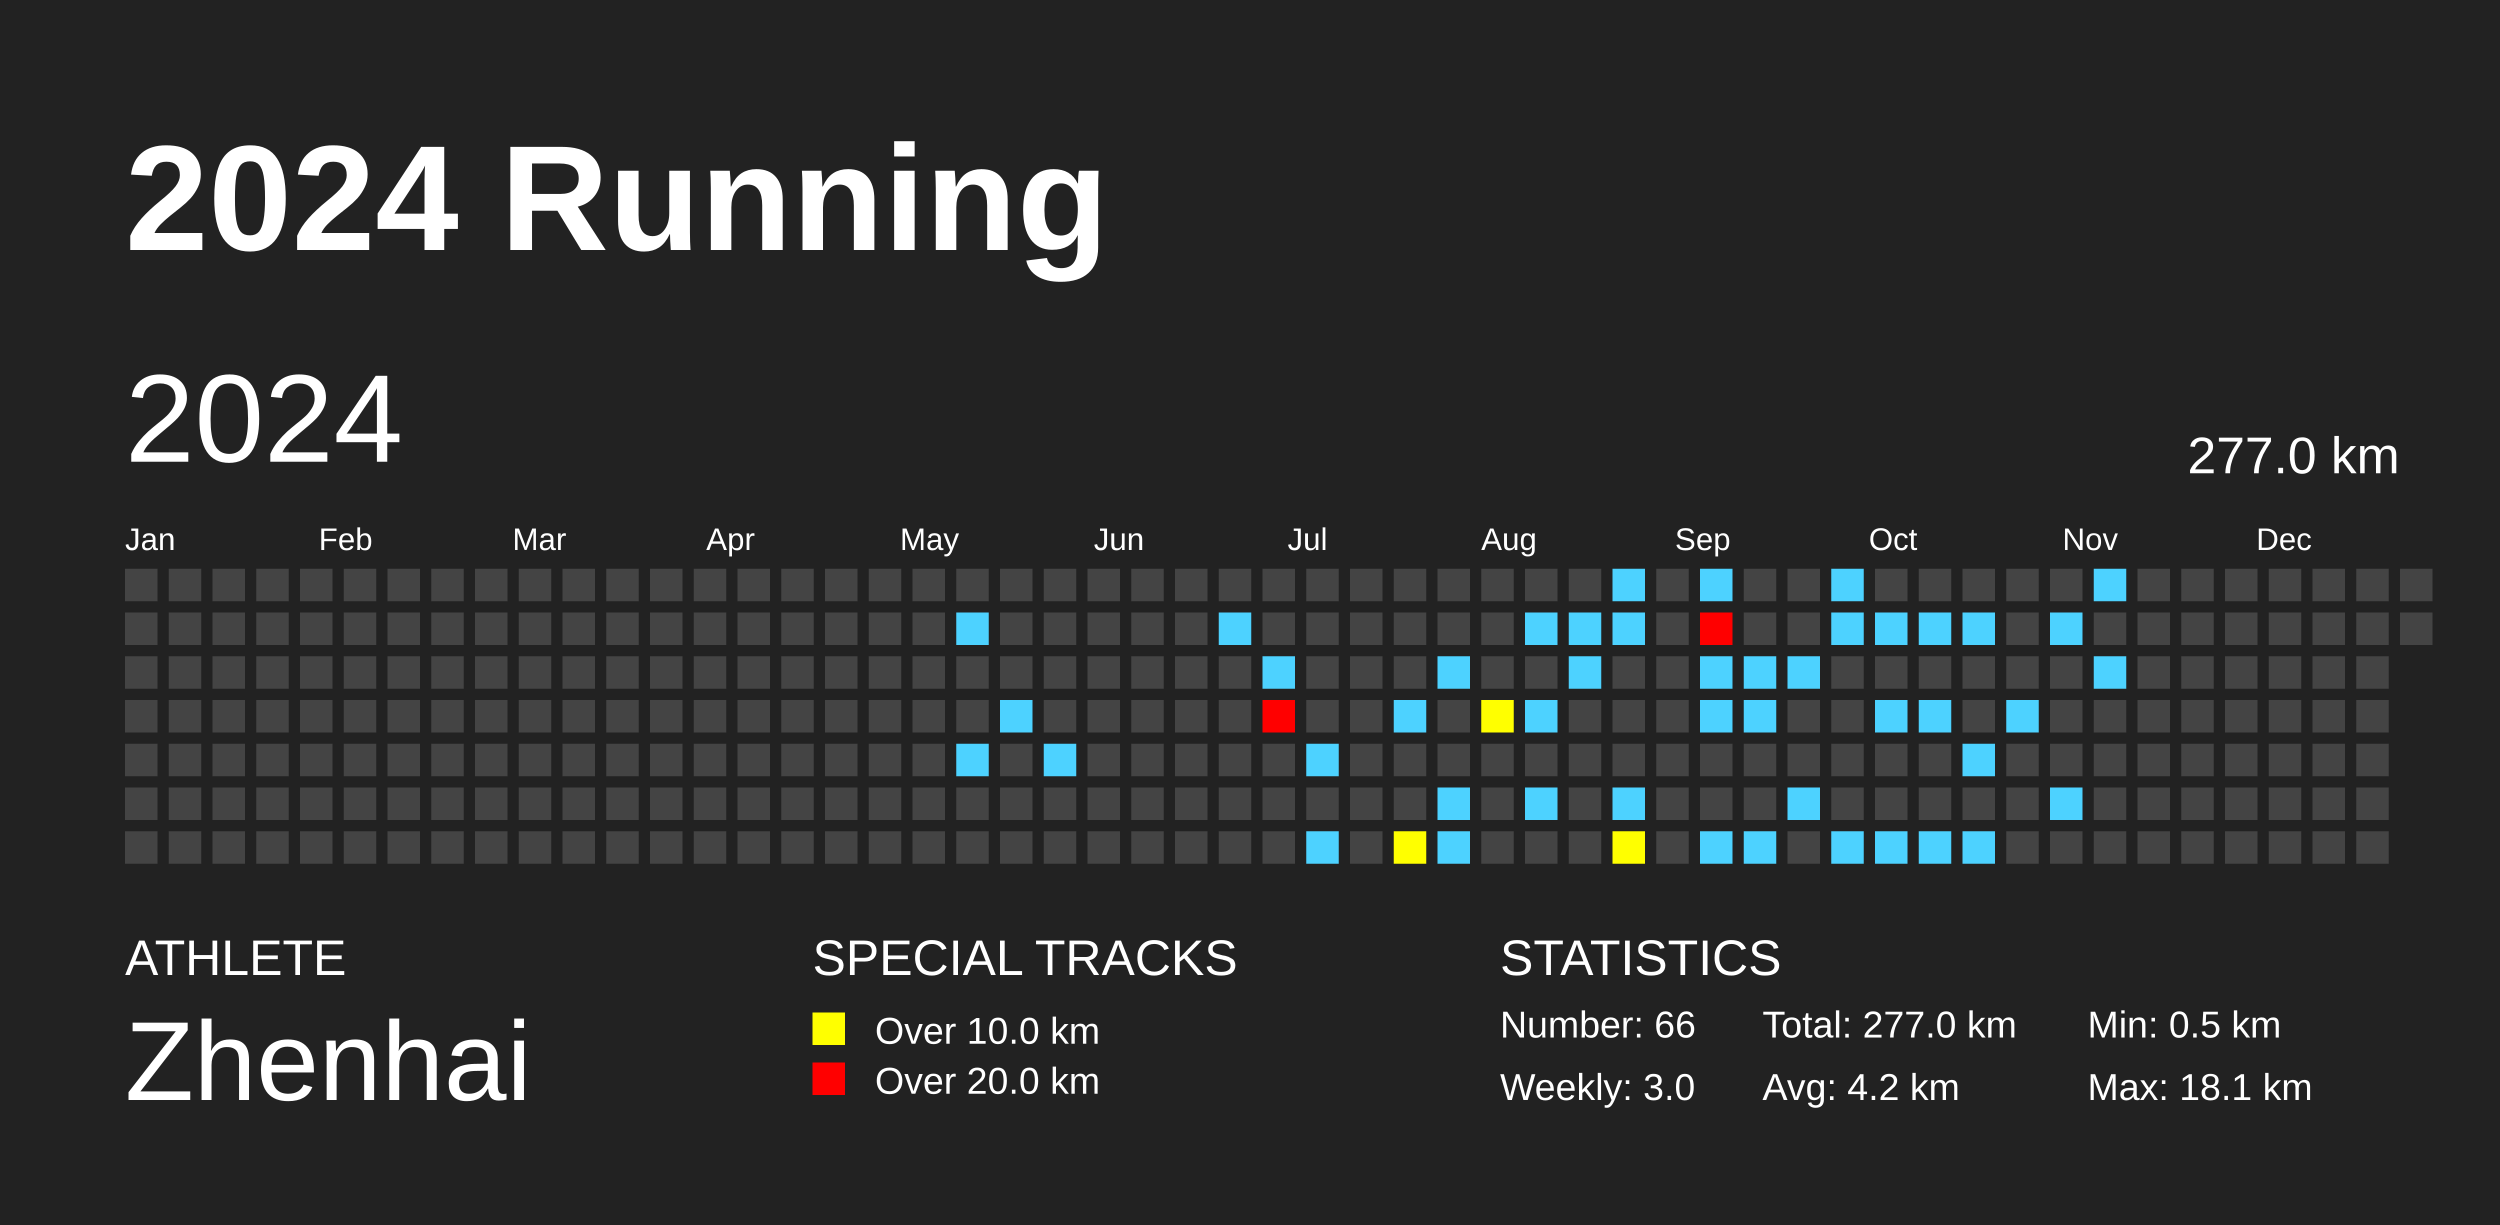
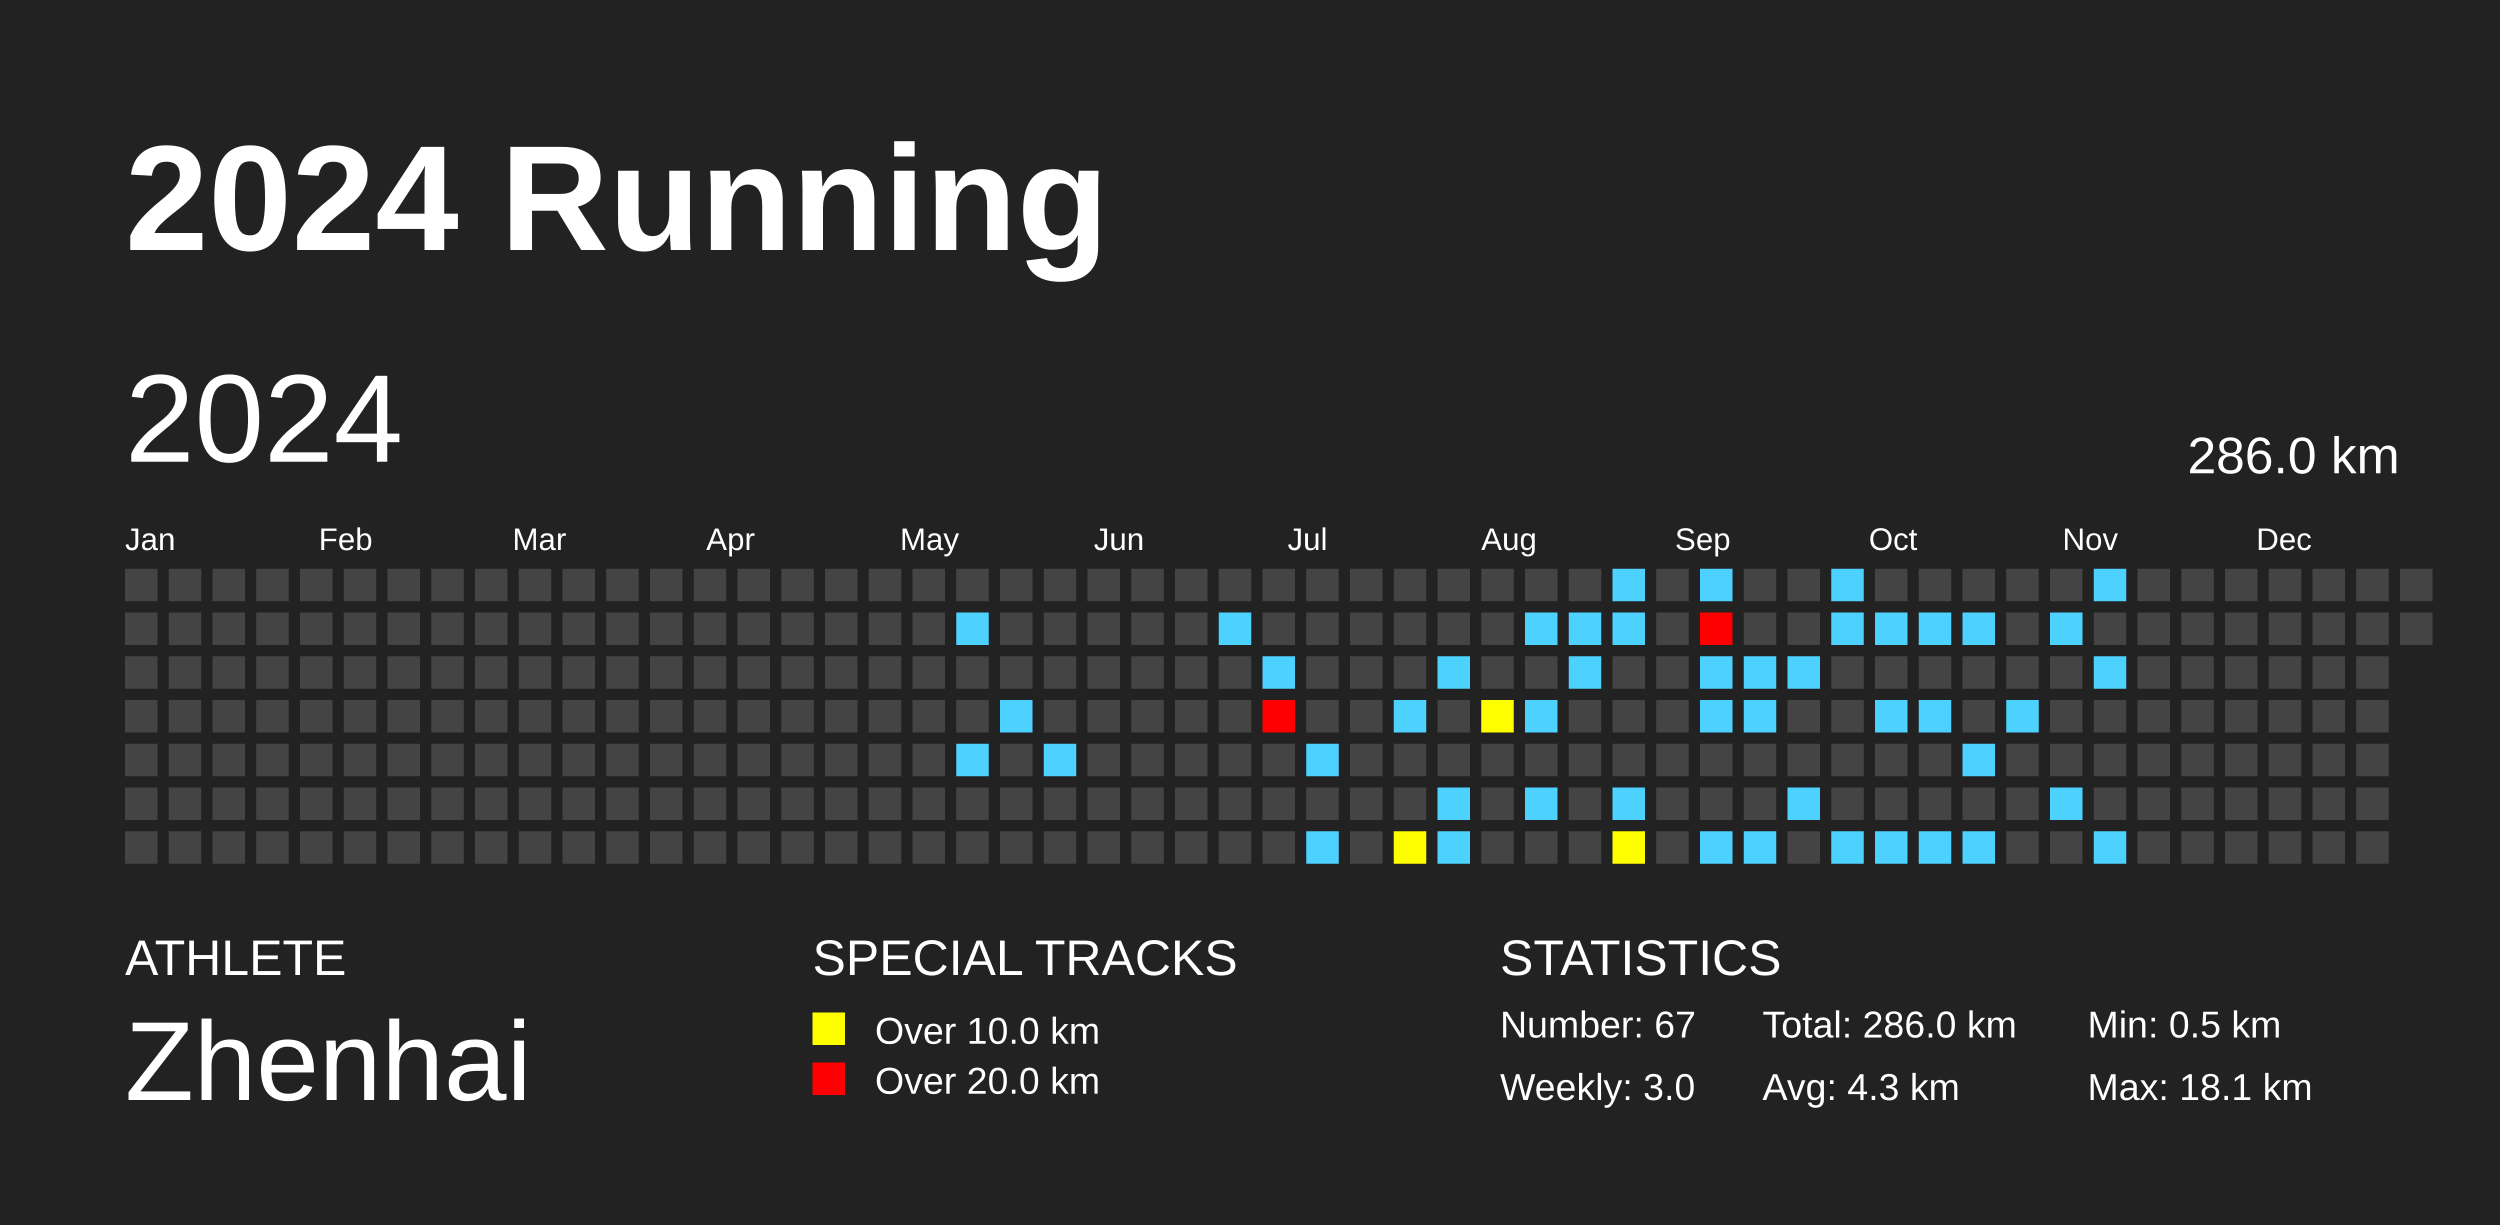
<svg xmlns="http://www.w3.org/2000/svg" baseProfile="full" height="98mm" version="1.1" viewBox="0,0,200,98" width="200mm">
  <defs />
  <rect fill="#222222" height="98" width="200" x="0" y="0" />
  <text fill="#FFFFFF" style="font-size:12px; font-family:Arial; font-weight:bold;" x="10" y="20">2024 Running</text>
  <text fill="#FFFFFF" style="font-size:4px; font-family:Arial" x="10" y="78">ATHLETE</text>
  <text fill="#FFFFFF" style="font-size:9px; font-family:Arial" x="10" y="88">Zhenhai</text>
  <text fill="#FFFFFF" style="font-size:4px; font-family:Arial" x="65" y="78">SPECIAL TRACKS</text>
  <rect fill="yellow" height="2.6" width="2.6" x="65" y="81" />
  <text fill="#FFFFFF" style="font-size:3px; font-family:Arial" x="70" y="83.5">Over 10.0 km</text>
  <rect fill="red" height="2.6" width="2.6" x="65" y="85" />
  <text fill="#FFFFFF" style="font-size:3px; font-family:Arial" x="70" y="87.5">Over 20.0 km</text>
  <text fill="#FFFFFF" style="font-size:4px; font-family:Arial" x="120" y="78">STATISTICS</text>
-   <text fill="#FFFFFF" style="font-size:3px; font-family:Arial" x="120" y="83">Number: 66</text>
+   <text fill="#FFFFFF" style="font-size:3px; font-family:Arial" x="120" y="83">Number: 67</text>
  <text fill="#FFFFFF" style="font-size:3px; font-family:Arial" x="120" y="88">Weekly: 3.0</text>
-   <text fill="#FFFFFF" style="font-size:3px; font-family:Arial" x="141" y="83">Total: 277.0 km</text>
-   <text fill="#FFFFFF" style="font-size:3px; font-family:Arial" x="141" y="88">Avg: 4.2 km</text>
+   <text fill="#FFFFFF" style="font-size:3px; font-family:Arial" x="141" y="83">Total: 286.0 km</text>
+   <text fill="#FFFFFF" style="font-size:3px; font-family:Arial" x="141" y="88">Avg: 4.3 km</text>
  <text fill="#FFFFFF" style="font-size:3px; font-family:Arial" x="167" y="83">Min: 0.5 km</text>
  <text fill="#FFFFFF" style="font-size:3px; font-family:Arial" x="167" y="88">Max: 18.1 km</text>
  <text dominant-baseline="hanging" fill="#FFFFFF" style="font-size:10.0px; font-family:Arial;" x="10" y="30">2024</text>
-   <text dominant-baseline="hanging" fill="#FFFFFF" style="font-size:4.125px; font-family:Arial;" x="175" y="35">277.0 km</text>
+   <text dominant-baseline="hanging" fill="#FFFFFF" style="font-size:4.125px; font-family:Arial;" x="175" y="35">286.0 km</text>
  <text fill="#FFFFFF" style="font-size:2.5px; font-family:Arial" x="10.0" y="44">Jan</text>
  <text fill="#FFFFFF" style="font-size:2.5px; font-family:Arial" x="25.5" y="44">Feb</text>
  <text fill="#FFFFFF" style="font-size:2.5px; font-family:Arial" x="41.0" y="44">Mar</text>
  <text fill="#FFFFFF" style="font-size:2.5px; font-family:Arial" x="56.5" y="44">Apr</text>
  <text fill="#FFFFFF" style="font-size:2.5px; font-family:Arial" x="72.0" y="44">May</text>
  <text fill="#FFFFFF" style="font-size:2.5px; font-family:Arial" x="87.5" y="44">Jun</text>
  <text fill="#FFFFFF" style="font-size:2.5px; font-family:Arial" x="103.0" y="44">Jul</text>
  <text fill="#FFFFFF" style="font-size:2.5px; font-family:Arial" x="118.5" y="44">Aug</text>
  <text fill="#FFFFFF" style="font-size:2.5px; font-family:Arial" x="134.0" y="44">Sep</text>
  <text fill="#FFFFFF" style="font-size:2.5px; font-family:Arial" x="149.5" y="44">Oct</text>
  <text fill="#FFFFFF" style="font-size:2.5px; font-family:Arial" x="165.0" y="44">Nov</text>
  <text fill="#FFFFFF" style="font-size:2.5px; font-family:Arial" x="180.5" y="44">Dec</text>
  <rect fill="#444444" height="2.6" width="2.6" x="10.0" y="45.5" />
  <rect fill="#444444" height="2.6" width="2.6" x="10.0" y="49.0" />
  <rect fill="#444444" height="2.6" width="2.6" x="10.0" y="52.5" />
  <rect fill="#444444" height="2.6" width="2.6" x="10.0" y="56.0" />
  <rect fill="#444444" height="2.6" width="2.6" x="10.0" y="59.5" />
  <rect fill="#444444" height="2.6" width="2.6" x="10.0" y="63.0" />
  <rect fill="#444444" height="2.6" width="2.6" x="10.0" y="66.5" />
  <rect fill="#444444" height="2.6" width="2.6" x="13.5" y="45.5" />
  <rect fill="#444444" height="2.6" width="2.6" x="13.5" y="49.0" />
  <rect fill="#444444" height="2.6" width="2.6" x="13.5" y="52.5" />
  <rect fill="#444444" height="2.6" width="2.6" x="13.5" y="56.0" />
  <rect fill="#444444" height="2.6" width="2.6" x="13.5" y="59.5" />
  <rect fill="#444444" height="2.6" width="2.6" x="13.5" y="63.0" />
  <rect fill="#444444" height="2.6" width="2.6" x="13.5" y="66.5" />
  <rect fill="#444444" height="2.6" width="2.6" x="17.0" y="45.5" />
  <rect fill="#444444" height="2.6" width="2.6" x="17.0" y="49.0" />
  <rect fill="#444444" height="2.6" width="2.6" x="17.0" y="52.5" />
  <rect fill="#444444" height="2.6" width="2.6" x="17.0" y="56.0" />
  <rect fill="#444444" height="2.6" width="2.6" x="17.0" y="59.5" />
  <rect fill="#444444" height="2.6" width="2.6" x="17.0" y="63.0" />
  <rect fill="#444444" height="2.6" width="2.6" x="17.0" y="66.5" />
  <rect fill="#444444" height="2.6" width="2.6" x="20.5" y="45.5" />
  <rect fill="#444444" height="2.6" width="2.6" x="20.5" y="49.0" />
  <rect fill="#444444" height="2.6" width="2.6" x="20.5" y="52.5" />
  <rect fill="#444444" height="2.6" width="2.6" x="20.5" y="56.0" />
  <rect fill="#444444" height="2.6" width="2.6" x="20.5" y="59.5" />
  <rect fill="#444444" height="2.6" width="2.6" x="20.5" y="63.0" />
  <rect fill="#444444" height="2.6" width="2.6" x="20.5" y="66.5" />
  <rect fill="#444444" height="2.6" width="2.6" x="24.0" y="45.5" />
  <rect fill="#444444" height="2.6" width="2.6" x="24.0" y="49.0" />
  <rect fill="#444444" height="2.6" width="2.6" x="24.0" y="52.5" />
  <rect fill="#444444" height="2.6" width="2.6" x="24.0" y="56.0" />
  <rect fill="#444444" height="2.6" width="2.6" x="24.0" y="59.5" />
  <rect fill="#444444" height="2.6" width="2.6" x="24.0" y="63.0" />
  <rect fill="#444444" height="2.6" width="2.6" x="24.0" y="66.5" />
  <rect fill="#444444" height="2.6" width="2.6" x="27.5" y="45.5" />
  <rect fill="#444444" height="2.6" width="2.6" x="27.5" y="49.0" />
  <rect fill="#444444" height="2.6" width="2.6" x="27.5" y="52.5" />
  <rect fill="#444444" height="2.6" width="2.6" x="27.5" y="56.0" />
  <rect fill="#444444" height="2.6" width="2.6" x="27.5" y="59.5" />
  <rect fill="#444444" height="2.6" width="2.6" x="27.5" y="63.0" />
  <rect fill="#444444" height="2.6" width="2.6" x="27.5" y="66.5" />
  <rect fill="#444444" height="2.6" width="2.6" x="31.0" y="45.5" />
  <rect fill="#444444" height="2.6" width="2.6" x="31.0" y="49.0" />
  <rect fill="#444444" height="2.6" width="2.6" x="31.0" y="52.5" />
  <rect fill="#444444" height="2.6" width="2.6" x="31.0" y="56.0" />
  <rect fill="#444444" height="2.6" width="2.6" x="31.0" y="59.5" />
  <rect fill="#444444" height="2.6" width="2.6" x="31.0" y="63.0" />
  <rect fill="#444444" height="2.6" width="2.6" x="31.0" y="66.5" />
  <rect fill="#444444" height="2.6" width="2.6" x="34.5" y="45.5" />
  <rect fill="#444444" height="2.6" width="2.6" x="34.5" y="49.0" />
  <rect fill="#444444" height="2.6" width="2.6" x="34.5" y="52.5" />
  <rect fill="#444444" height="2.6" width="2.6" x="34.5" y="56.0" />
  <rect fill="#444444" height="2.6" width="2.6" x="34.5" y="59.5" />
  <rect fill="#444444" height="2.6" width="2.6" x="34.5" y="63.0" />
  <rect fill="#444444" height="2.6" width="2.6" x="34.5" y="66.5" />
  <rect fill="#444444" height="2.6" width="2.6" x="38.0" y="45.5" />
  <rect fill="#444444" height="2.6" width="2.6" x="38.0" y="49.0" />
  <rect fill="#444444" height="2.6" width="2.6" x="38.0" y="52.5" />
  <rect fill="#444444" height="2.6" width="2.6" x="38.0" y="56.0" />
  <rect fill="#444444" height="2.6" width="2.6" x="38.0" y="59.5" />
  <rect fill="#444444" height="2.6" width="2.6" x="38.0" y="63.0" />
  <rect fill="#444444" height="2.6" width="2.6" x="38.0" y="66.5" />
  <rect fill="#444444" height="2.6" width="2.6" x="41.5" y="45.5" />
  <rect fill="#444444" height="2.6" width="2.6" x="41.5" y="49.0" />
  <rect fill="#444444" height="2.6" width="2.6" x="41.5" y="52.5" />
  <rect fill="#444444" height="2.6" width="2.6" x="41.5" y="56.0" />
  <rect fill="#444444" height="2.6" width="2.6" x="41.5" y="59.5" />
  <rect fill="#444444" height="2.6" width="2.6" x="41.5" y="63.0" />
  <rect fill="#444444" height="2.6" width="2.6" x="41.5" y="66.5" />
  <rect fill="#444444" height="2.6" width="2.6" x="45.0" y="45.5" />
  <rect fill="#444444" height="2.6" width="2.6" x="45.0" y="49.0" />
  <rect fill="#444444" height="2.6" width="2.6" x="45.0" y="52.5" />
  <rect fill="#444444" height="2.6" width="2.6" x="45.0" y="56.0" />
  <rect fill="#444444" height="2.6" width="2.6" x="45.0" y="59.5" />
  <rect fill="#444444" height="2.6" width="2.6" x="45.0" y="63.0" />
  <rect fill="#444444" height="2.6" width="2.6" x="45.0" y="66.5" />
  <rect fill="#444444" height="2.6" width="2.6" x="48.5" y="45.5" />
  <rect fill="#444444" height="2.6" width="2.6" x="48.5" y="49.0" />
  <rect fill="#444444" height="2.6" width="2.6" x="48.5" y="52.5" />
  <rect fill="#444444" height="2.6" width="2.6" x="48.5" y="56.0" />
  <rect fill="#444444" height="2.6" width="2.6" x="48.5" y="59.5" />
  <rect fill="#444444" height="2.6" width="2.6" x="48.5" y="63.0" />
  <rect fill="#444444" height="2.6" width="2.6" x="48.5" y="66.5" />
  <rect fill="#444444" height="2.6" width="2.6" x="52.0" y="45.5" />
  <rect fill="#444444" height="2.6" width="2.6" x="52.0" y="49.0" />
  <rect fill="#444444" height="2.6" width="2.6" x="52.0" y="52.5" />
  <rect fill="#444444" height="2.6" width="2.6" x="52.0" y="56.0" />
  <rect fill="#444444" height="2.6" width="2.6" x="52.0" y="59.5" />
  <rect fill="#444444" height="2.6" width="2.6" x="52.0" y="63.0" />
  <rect fill="#444444" height="2.6" width="2.6" x="52.0" y="66.5" />
  <rect fill="#444444" height="2.6" width="2.6" x="55.5" y="45.5" />
  <rect fill="#444444" height="2.6" width="2.6" x="55.5" y="49.0" />
  <rect fill="#444444" height="2.6" width="2.6" x="55.5" y="52.5" />
  <rect fill="#444444" height="2.6" width="2.6" x="55.5" y="56.0" />
  <rect fill="#444444" height="2.6" width="2.6" x="55.5" y="59.5" />
  <rect fill="#444444" height="2.6" width="2.6" x="55.5" y="63.0" />
  <rect fill="#444444" height="2.6" width="2.6" x="55.5" y="66.5" />
  <rect fill="#444444" height="2.6" width="2.6" x="59.0" y="45.5" />
  <rect fill="#444444" height="2.6" width="2.6" x="59.0" y="49.0" />
  <rect fill="#444444" height="2.6" width="2.6" x="59.0" y="52.5" />
  <rect fill="#444444" height="2.6" width="2.6" x="59.0" y="56.0" />
  <rect fill="#444444" height="2.6" width="2.6" x="59.0" y="59.5" />
  <rect fill="#444444" height="2.6" width="2.6" x="59.0" y="63.0" />
  <rect fill="#444444" height="2.6" width="2.6" x="59.0" y="66.5" />
  <rect fill="#444444" height="2.6" width="2.6" x="62.5" y="45.5" />
  <rect fill="#444444" height="2.6" width="2.6" x="62.5" y="49.0" />
  <rect fill="#444444" height="2.6" width="2.6" x="62.5" y="52.5" />
  <rect fill="#444444" height="2.6" width="2.6" x="62.5" y="56.0" />
  <rect fill="#444444" height="2.6" width="2.6" x="62.5" y="59.5" />
  <rect fill="#444444" height="2.6" width="2.6" x="62.5" y="63.0" />
  <rect fill="#444444" height="2.6" width="2.6" x="62.5" y="66.5" />
  <rect fill="#444444" height="2.6" width="2.6" x="66.0" y="45.5" />
  <rect fill="#444444" height="2.6" width="2.6" x="66.0" y="49.0" />
  <rect fill="#444444" height="2.6" width="2.6" x="66.0" y="52.5" />
  <rect fill="#444444" height="2.6" width="2.6" x="66.0" y="56.0" />
  <rect fill="#444444" height="2.6" width="2.6" x="66.0" y="59.5" />
  <rect fill="#444444" height="2.6" width="2.6" x="66.0" y="63.0" />
  <rect fill="#444444" height="2.6" width="2.6" x="66.0" y="66.5" />
  <rect fill="#444444" height="2.6" width="2.6" x="69.5" y="45.5" />
  <rect fill="#444444" height="2.6" width="2.6" x="69.5" y="49.0" />
  <rect fill="#444444" height="2.6" width="2.6" x="69.5" y="52.5" />
  <rect fill="#444444" height="2.6" width="2.6" x="69.5" y="56.0" />
  <rect fill="#444444" height="2.6" width="2.6" x="69.5" y="59.5" />
  <rect fill="#444444" height="2.6" width="2.6" x="69.5" y="63.0" />
  <rect fill="#444444" height="2.6" width="2.6" x="69.5" y="66.5" />
  <rect fill="#444444" height="2.6" width="2.6" x="73.0" y="45.5" />
  <rect fill="#444444" height="2.6" width="2.6" x="73.0" y="49.0" />
  <rect fill="#444444" height="2.6" width="2.6" x="73.0" y="52.5" />
  <rect fill="#444444" height="2.6" width="2.6" x="73.0" y="56.0" />
  <rect fill="#444444" height="2.6" width="2.6" x="73.0" y="59.5" />
  <rect fill="#444444" height="2.6" width="2.6" x="73.0" y="63.0" />
  <rect fill="#444444" height="2.6" width="2.6" x="73.0" y="66.5" />
  <rect fill="#444444" height="2.6" width="2.6" x="76.5" y="45.5" />
  <rect fill="#4DD2FF" height="2.6" width="2.6" x="76.5" y="49.0" />
  <rect fill="#444444" height="2.6" width="2.6" x="76.5" y="52.5" />
  <rect fill="#444444" height="2.6" width="2.6" x="76.5" y="56.0" />
  <rect fill="#4DD2FF" height="2.6" width="2.6" x="76.5" y="59.5" />
  <rect fill="#444444" height="2.6" width="2.6" x="76.5" y="63.0" />
  <rect fill="#444444" height="2.6" width="2.6" x="76.5" y="66.5" />
  <rect fill="#444444" height="2.6" width="2.6" x="80.0" y="45.5" />
  <rect fill="#444444" height="2.6" width="2.6" x="80.0" y="49.0" />
  <rect fill="#444444" height="2.6" width="2.6" x="80.0" y="52.5" />
  <rect fill="#4DD2FF" height="2.6" width="2.6" x="80.0" y="56.0" />
  <rect fill="#444444" height="2.6" width="2.6" x="80.0" y="59.5" />
  <rect fill="#444444" height="2.6" width="2.6" x="80.0" y="63.0" />
  <rect fill="#444444" height="2.6" width="2.6" x="80.0" y="66.5" />
  <rect fill="#444444" height="2.6" width="2.6" x="83.5" y="45.5" />
  <rect fill="#444444" height="2.6" width="2.6" x="83.5" y="49.0" />
  <rect fill="#444444" height="2.6" width="2.6" x="83.5" y="52.5" />
  <rect fill="#444444" height="2.6" width="2.6" x="83.5" y="56.0" />
  <rect fill="#4DD2FF" height="2.6" width="2.6" x="83.5" y="59.5" />
  <rect fill="#444444" height="2.6" width="2.6" x="83.5" y="63.0" />
  <rect fill="#444444" height="2.6" width="2.6" x="83.5" y="66.5" />
  <rect fill="#444444" height="2.6" width="2.6" x="87.0" y="45.5" />
  <rect fill="#444444" height="2.6" width="2.6" x="87.0" y="49.0" />
  <rect fill="#444444" height="2.6" width="2.6" x="87.0" y="52.5" />
  <rect fill="#444444" height="2.6" width="2.6" x="87.0" y="56.0" />
  <rect fill="#444444" height="2.6" width="2.6" x="87.0" y="59.5" />
  <rect fill="#444444" height="2.6" width="2.6" x="87.0" y="63.0" />
  <rect fill="#444444" height="2.6" width="2.6" x="87.0" y="66.5" />
  <rect fill="#444444" height="2.6" width="2.6" x="90.5" y="45.5" />
  <rect fill="#444444" height="2.6" width="2.6" x="90.5" y="49.0" />
  <rect fill="#444444" height="2.6" width="2.6" x="90.5" y="52.5" />
  <rect fill="#444444" height="2.6" width="2.6" x="90.5" y="56.0" />
  <rect fill="#444444" height="2.6" width="2.6" x="90.5" y="59.5" />
  <rect fill="#444444" height="2.6" width="2.6" x="90.5" y="63.0" />
  <rect fill="#444444" height="2.6" width="2.6" x="90.5" y="66.5" />
  <rect fill="#444444" height="2.6" width="2.6" x="94.0" y="45.5" />
  <rect fill="#444444" height="2.6" width="2.6" x="94.0" y="49.0" />
  <rect fill="#444444" height="2.6" width="2.6" x="94.0" y="52.5" />
  <rect fill="#444444" height="2.6" width="2.6" x="94.0" y="56.0" />
  <rect fill="#444444" height="2.6" width="2.6" x="94.0" y="59.5" />
  <rect fill="#444444" height="2.6" width="2.6" x="94.0" y="63.0" />
  <rect fill="#444444" height="2.6" width="2.6" x="94.0" y="66.5" />
  <rect fill="#444444" height="2.6" width="2.6" x="97.5" y="45.5" />
  <rect fill="#4DD2FF" height="2.6" width="2.6" x="97.5" y="49.0" />
  <rect fill="#444444" height="2.6" width="2.6" x="97.5" y="52.5" />
  <rect fill="#444444" height="2.6" width="2.6" x="97.5" y="56.0" />
  <rect fill="#444444" height="2.6" width="2.6" x="97.5" y="59.5" />
  <rect fill="#444444" height="2.6" width="2.6" x="97.5" y="63.0" />
  <rect fill="#444444" height="2.6" width="2.6" x="97.5" y="66.5" />
  <rect fill="#444444" height="2.6" width="2.6" x="101.0" y="45.5" />
  <rect fill="#444444" height="2.6" width="2.6" x="101.0" y="49.0" />
  <rect fill="#4DD2FF" height="2.6" width="2.6" x="101.0" y="52.5" />
  <rect fill="red" height="2.6" width="2.6" x="101.0" y="56.0" />
  <rect fill="#444444" height="2.6" width="2.6" x="101.0" y="59.5" />
  <rect fill="#444444" height="2.6" width="2.6" x="101.0" y="63.0" />
  <rect fill="#444444" height="2.6" width="2.6" x="101.0" y="66.5" />
  <rect fill="#444444" height="2.6" width="2.6" x="104.5" y="45.5" />
  <rect fill="#444444" height="2.6" width="2.6" x="104.5" y="49.0" />
  <rect fill="#444444" height="2.6" width="2.6" x="104.5" y="52.5" />
  <rect fill="#444444" height="2.6" width="2.6" x="104.5" y="56.0" />
  <rect fill="#4DD2FF" height="2.6" width="2.6" x="104.5" y="59.5" />
  <rect fill="#444444" height="2.6" width="2.6" x="104.5" y="63.0" />
  <rect fill="#4DD2FF" height="2.6" width="2.6" x="104.5" y="66.5" />
  <rect fill="#444444" height="2.6" width="2.6" x="108.0" y="45.5" />
  <rect fill="#444444" height="2.6" width="2.6" x="108.0" y="49.0" />
  <rect fill="#444444" height="2.6" width="2.6" x="108.0" y="52.5" />
  <rect fill="#444444" height="2.6" width="2.6" x="108.0" y="56.0" />
  <rect fill="#444444" height="2.6" width="2.6" x="108.0" y="59.5" />
  <rect fill="#444444" height="2.6" width="2.6" x="108.0" y="63.0" />
  <rect fill="#444444" height="2.6" width="2.6" x="108.0" y="66.5" />
  <rect fill="#444444" height="2.6" width="2.6" x="111.5" y="45.5" />
  <rect fill="#444444" height="2.6" width="2.6" x="111.5" y="49.0" />
  <rect fill="#444444" height="2.6" width="2.6" x="111.5" y="52.5" />
  <rect fill="#4DD2FF" height="2.6" width="2.6" x="111.5" y="56.0" />
  <rect fill="#444444" height="2.6" width="2.6" x="111.5" y="59.5" />
  <rect fill="#444444" height="2.6" width="2.6" x="111.5" y="63.0" />
  <rect fill="yellow" height="2.6" width="2.6" x="111.5" y="66.5" />
  <rect fill="#444444" height="2.6" width="2.6" x="115.0" y="45.5" />
  <rect fill="#444444" height="2.6" width="2.6" x="115.0" y="49.0" />
  <rect fill="#4DD2FF" height="2.6" width="2.6" x="115.0" y="52.5" />
  <rect fill="#444444" height="2.6" width="2.6" x="115.0" y="56.0" />
  <rect fill="#444444" height="2.6" width="2.6" x="115.0" y="59.5" />
  <rect fill="#4DD2FF" height="2.6" width="2.6" x="115.0" y="63.0" />
  <rect fill="#4DD2FF" height="2.6" width="2.6" x="115.0" y="66.5" />
  <rect fill="#444444" height="2.6" width="2.6" x="118.5" y="45.5" />
  <rect fill="#444444" height="2.6" width="2.6" x="118.5" y="49.0" />
  <rect fill="#444444" height="2.6" width="2.6" x="118.5" y="52.5" />
  <rect fill="yellow" height="2.6" width="2.6" x="118.5" y="56.0" />
  <rect fill="#444444" height="2.6" width="2.6" x="118.5" y="59.5" />
  <rect fill="#444444" height="2.6" width="2.6" x="118.5" y="63.0" />
  <rect fill="#444444" height="2.6" width="2.6" x="118.5" y="66.5" />
  <rect fill="#444444" height="2.6" width="2.6" x="122.0" y="45.5" />
  <rect fill="#4DD2FF" height="2.6" width="2.6" x="122.0" y="49.0" />
  <rect fill="#444444" height="2.6" width="2.6" x="122.0" y="52.5" />
  <rect fill="#4DD2FF" height="2.6" width="2.6" x="122.0" y="56.0" />
  <rect fill="#444444" height="2.6" width="2.6" x="122.0" y="59.5" />
  <rect fill="#4DD2FF" height="2.6" width="2.6" x="122.0" y="63.0" />
  <rect fill="#444444" height="2.6" width="2.6" x="122.0" y="66.5" />
  <rect fill="#444444" height="2.6" width="2.6" x="125.5" y="45.5" />
  <rect fill="#4DD2FF" height="2.6" width="2.6" x="125.5" y="49.0" />
  <rect fill="#4DD2FF" height="2.6" width="2.6" x="125.5" y="52.5" />
  <rect fill="#444444" height="2.6" width="2.6" x="125.5" y="56.0" />
  <rect fill="#444444" height="2.6" width="2.6" x="125.5" y="59.5" />
  <rect fill="#444444" height="2.6" width="2.6" x="125.5" y="63.0" />
  <rect fill="#444444" height="2.6" width="2.6" x="125.5" y="66.5" />
  <rect fill="#4DD2FF" height="2.6" width="2.6" x="129.0" y="45.5" />
  <rect fill="#4DD2FF" height="2.6" width="2.6" x="129.0" y="49.0" />
  <rect fill="#444444" height="2.6" width="2.6" x="129.0" y="52.5" />
  <rect fill="#444444" height="2.6" width="2.6" x="129.0" y="56.0" />
  <rect fill="#444444" height="2.6" width="2.6" x="129.0" y="59.5" />
  <rect fill="#4DD2FF" height="2.6" width="2.6" x="129.0" y="63.0" />
  <rect fill="yellow" height="2.6" width="2.6" x="129.0" y="66.5" />
  <rect fill="#444444" height="2.6" width="2.6" x="132.5" y="45.5" />
  <rect fill="#444444" height="2.6" width="2.6" x="132.5" y="49.0" />
  <rect fill="#444444" height="2.6" width="2.6" x="132.5" y="52.5" />
  <rect fill="#444444" height="2.6" width="2.6" x="132.5" y="56.0" />
  <rect fill="#444444" height="2.6" width="2.6" x="132.5" y="59.5" />
  <rect fill="#444444" height="2.6" width="2.6" x="132.5" y="63.0" />
  <rect fill="#444444" height="2.6" width="2.6" x="132.5" y="66.5" />
  <rect fill="#4DD2FF" height="2.6" width="2.6" x="136.0" y="45.5" />
  <rect fill="red" height="2.6" width="2.6" x="136.0" y="49.0" />
  <rect fill="#4DD2FF" height="2.6" width="2.6" x="136.0" y="52.5" />
  <rect fill="#4DD2FF" height="2.6" width="2.6" x="136.0" y="56.0" />
  <rect fill="#444444" height="2.6" width="2.6" x="136.0" y="59.5" />
  <rect fill="#444444" height="2.6" width="2.6" x="136.0" y="63.0" />
  <rect fill="#4DD2FF" height="2.6" width="2.6" x="136.0" y="66.5" />
  <rect fill="#444444" height="2.6" width="2.6" x="139.5" y="45.5" />
  <rect fill="#444444" height="2.6" width="2.6" x="139.5" y="49.0" />
  <rect fill="#4DD2FF" height="2.6" width="2.6" x="139.5" y="52.5" />
  <rect fill="#4DD2FF" height="2.6" width="2.6" x="139.5" y="56.0" />
  <rect fill="#444444" height="2.6" width="2.6" x="139.5" y="59.5" />
  <rect fill="#444444" height="2.6" width="2.6" x="139.5" y="63.0" />
  <rect fill="#4DD2FF" height="2.6" width="2.6" x="139.5" y="66.5" />
  <rect fill="#444444" height="2.6" width="2.6" x="143.0" y="45.5" />
  <rect fill="#444444" height="2.6" width="2.6" x="143.0" y="49.0" />
  <rect fill="#4DD2FF" height="2.6" width="2.6" x="143.0" y="52.5" />
  <rect fill="#444444" height="2.6" width="2.6" x="143.0" y="56.0" />
  <rect fill="#444444" height="2.6" width="2.6" x="143.0" y="59.5" />
  <rect fill="#4DD2FF" height="2.6" width="2.6" x="143.0" y="63.0" />
  <rect fill="#444444" height="2.6" width="2.6" x="143.0" y="66.5" />
  <rect fill="#4DD2FF" height="2.6" width="2.6" x="146.5" y="45.5" />
  <rect fill="#4DD2FF" height="2.6" width="2.6" x="146.5" y="49.0" />
  <rect fill="#444444" height="2.6" width="2.6" x="146.5" y="52.5" />
  <rect fill="#444444" height="2.6" width="2.6" x="146.5" y="56.0" />
  <rect fill="#444444" height="2.6" width="2.6" x="146.5" y="59.5" />
  <rect fill="#444444" height="2.6" width="2.6" x="146.5" y="63.0" />
  <rect fill="#4DD2FF" height="2.6" width="2.6" x="146.5" y="66.5" />
  <rect fill="#444444" height="2.6" width="2.6" x="150.0" y="45.5" />
  <rect fill="#4DD2FF" height="2.6" width="2.6" x="150.0" y="49.0" />
  <rect fill="#444444" height="2.6" width="2.6" x="150.0" y="52.5" />
  <rect fill="#4DD2FF" height="2.6" width="2.6" x="150.0" y="56.0" />
  <rect fill="#444444" height="2.6" width="2.6" x="150.0" y="59.5" />
  <rect fill="#444444" height="2.6" width="2.6" x="150.0" y="63.0" />
  <rect fill="#4DD2FF" height="2.6" width="2.6" x="150.0" y="66.5" />
  <rect fill="#444444" height="2.6" width="2.6" x="153.5" y="45.5" />
  <rect fill="#4DD2FF" height="2.6" width="2.6" x="153.5" y="49.0" />
  <rect fill="#444444" height="2.6" width="2.6" x="153.5" y="52.5" />
  <rect fill="#4DD2FF" height="2.6" width="2.6" x="153.5" y="56.0" />
  <rect fill="#444444" height="2.6" width="2.6" x="153.5" y="59.5" />
  <rect fill="#444444" height="2.6" width="2.6" x="153.5" y="63.0" />
  <rect fill="#4DD2FF" height="2.6" width="2.6" x="153.5" y="66.5" />
  <rect fill="#444444" height="2.6" width="2.6" x="157.0" y="45.5" />
  <rect fill="#4DD2FF" height="2.6" width="2.6" x="157.0" y="49.0" />
  <rect fill="#444444" height="2.6" width="2.6" x="157.0" y="52.5" />
  <rect fill="#444444" height="2.6" width="2.6" x="157.0" y="56.0" />
  <rect fill="#4DD2FF" height="2.6" width="2.6" x="157.0" y="59.5" />
  <rect fill="#444444" height="2.6" width="2.6" x="157.0" y="63.0" />
  <rect fill="#4DD2FF" height="2.6" width="2.6" x="157.0" y="66.5" />
  <rect fill="#444444" height="2.6" width="2.6" x="160.5" y="45.5" />
  <rect fill="#444444" height="2.6" width="2.6" x="160.5" y="49.0" />
  <rect fill="#444444" height="2.6" width="2.6" x="160.5" y="52.5" />
  <rect fill="#4DD2FF" height="2.6" width="2.6" x="160.5" y="56.0" />
  <rect fill="#444444" height="2.6" width="2.6" x="160.5" y="59.5" />
  <rect fill="#444444" height="2.6" width="2.6" x="160.5" y="63.0" />
  <rect fill="#444444" height="2.6" width="2.6" x="160.5" y="66.5" />
  <rect fill="#444444" height="2.6" width="2.6" x="164.0" y="45.5" />
  <rect fill="#4DD2FF" height="2.6" width="2.6" x="164.0" y="49.0" />
  <rect fill="#444444" height="2.6" width="2.6" x="164.0" y="52.5" />
  <rect fill="#444444" height="2.6" width="2.6" x="164.0" y="56.0" />
  <rect fill="#444444" height="2.6" width="2.6" x="164.0" y="59.5" />
  <rect fill="#4DD2FF" height="2.6" width="2.6" x="164.0" y="63.0" />
  <rect fill="#444444" height="2.6" width="2.6" x="164.0" y="66.5" />
  <rect fill="#4DD2FF" height="2.6" width="2.6" x="167.5" y="45.5" />
  <rect fill="#444444" height="2.6" width="2.6" x="167.5" y="49.0" />
  <rect fill="#4DD2FF" height="2.6" width="2.6" x="167.5" y="52.5" />
  <rect fill="#444444" height="2.6" width="2.6" x="167.5" y="56.0" />
  <rect fill="#444444" height="2.6" width="2.6" x="167.5" y="59.5" />
  <rect fill="#444444" height="2.6" width="2.6" x="167.5" y="63.0" />
-   <rect fill="#444444" height="2.6" width="2.6" x="167.5" y="66.5" />
+   <rect fill="#4DD2FF" height="2.6" width="2.6" x="167.5" y="66.5" />
  <rect fill="#444444" height="2.6" width="2.6" x="171.0" y="45.5" />
  <rect fill="#444444" height="2.6" width="2.6" x="171.0" y="49.0" />
  <rect fill="#444444" height="2.6" width="2.6" x="171.0" y="52.5" />
  <rect fill="#444444" height="2.6" width="2.6" x="171.0" y="56.0" />
  <rect fill="#444444" height="2.6" width="2.6" x="171.0" y="59.5" />
  <rect fill="#444444" height="2.6" width="2.6" x="171.0" y="63.0" />
  <rect fill="#444444" height="2.6" width="2.6" x="171.0" y="66.5" />
  <rect fill="#444444" height="2.6" width="2.6" x="174.5" y="45.5" />
  <rect fill="#444444" height="2.6" width="2.6" x="174.5" y="49.0" />
  <rect fill="#444444" height="2.6" width="2.6" x="174.5" y="52.5" />
  <rect fill="#444444" height="2.6" width="2.6" x="174.5" y="56.0" />
  <rect fill="#444444" height="2.6" width="2.6" x="174.5" y="59.5" />
  <rect fill="#444444" height="2.6" width="2.6" x="174.5" y="63.0" />
  <rect fill="#444444" height="2.6" width="2.6" x="174.5" y="66.5" />
  <rect fill="#444444" height="2.6" width="2.6" x="178.0" y="45.5" />
  <rect fill="#444444" height="2.6" width="2.6" x="178.0" y="49.0" />
  <rect fill="#444444" height="2.6" width="2.6" x="178.0" y="52.5" />
  <rect fill="#444444" height="2.6" width="2.6" x="178.0" y="56.0" />
  <rect fill="#444444" height="2.6" width="2.6" x="178.0" y="59.5" />
  <rect fill="#444444" height="2.6" width="2.6" x="178.0" y="63.0" />
  <rect fill="#444444" height="2.6" width="2.6" x="178.0" y="66.5" />
  <rect fill="#444444" height="2.6" width="2.6" x="181.5" y="45.5" />
  <rect fill="#444444" height="2.6" width="2.6" x="181.5" y="49.0" />
  <rect fill="#444444" height="2.6" width="2.6" x="181.5" y="52.5" />
  <rect fill="#444444" height="2.6" width="2.6" x="181.5" y="56.0" />
  <rect fill="#444444" height="2.6" width="2.6" x="181.5" y="59.5" />
  <rect fill="#444444" height="2.6" width="2.6" x="181.5" y="63.0" />
  <rect fill="#444444" height="2.6" width="2.6" x="181.5" y="66.5" />
  <rect fill="#444444" height="2.6" width="2.6" x="185.0" y="45.5" />
  <rect fill="#444444" height="2.6" width="2.6" x="185.0" y="49.0" />
  <rect fill="#444444" height="2.6" width="2.6" x="185.0" y="52.5" />
  <rect fill="#444444" height="2.6" width="2.6" x="185.0" y="56.0" />
  <rect fill="#444444" height="2.6" width="2.6" x="185.0" y="59.5" />
  <rect fill="#444444" height="2.6" width="2.6" x="185.0" y="63.0" />
  <rect fill="#444444" height="2.6" width="2.6" x="185.0" y="66.5" />
  <rect fill="#444444" height="2.6" width="2.6" x="188.5" y="45.5" />
  <rect fill="#444444" height="2.6" width="2.6" x="188.5" y="49.0" />
  <rect fill="#444444" height="2.6" width="2.6" x="188.5" y="52.5" />
  <rect fill="#444444" height="2.6" width="2.6" x="188.5" y="56.0" />
  <rect fill="#444444" height="2.6" width="2.6" x="188.5" y="59.5" />
  <rect fill="#444444" height="2.6" width="2.6" x="188.5" y="63.0" />
  <rect fill="#444444" height="2.6" width="2.6" x="188.5" y="66.5" />
  <rect fill="#444444" height="2.6" width="2.6" x="192.0" y="45.5" />
  <rect fill="#444444" height="2.6" width="2.6" x="192.0" y="49.0" />
</svg>
